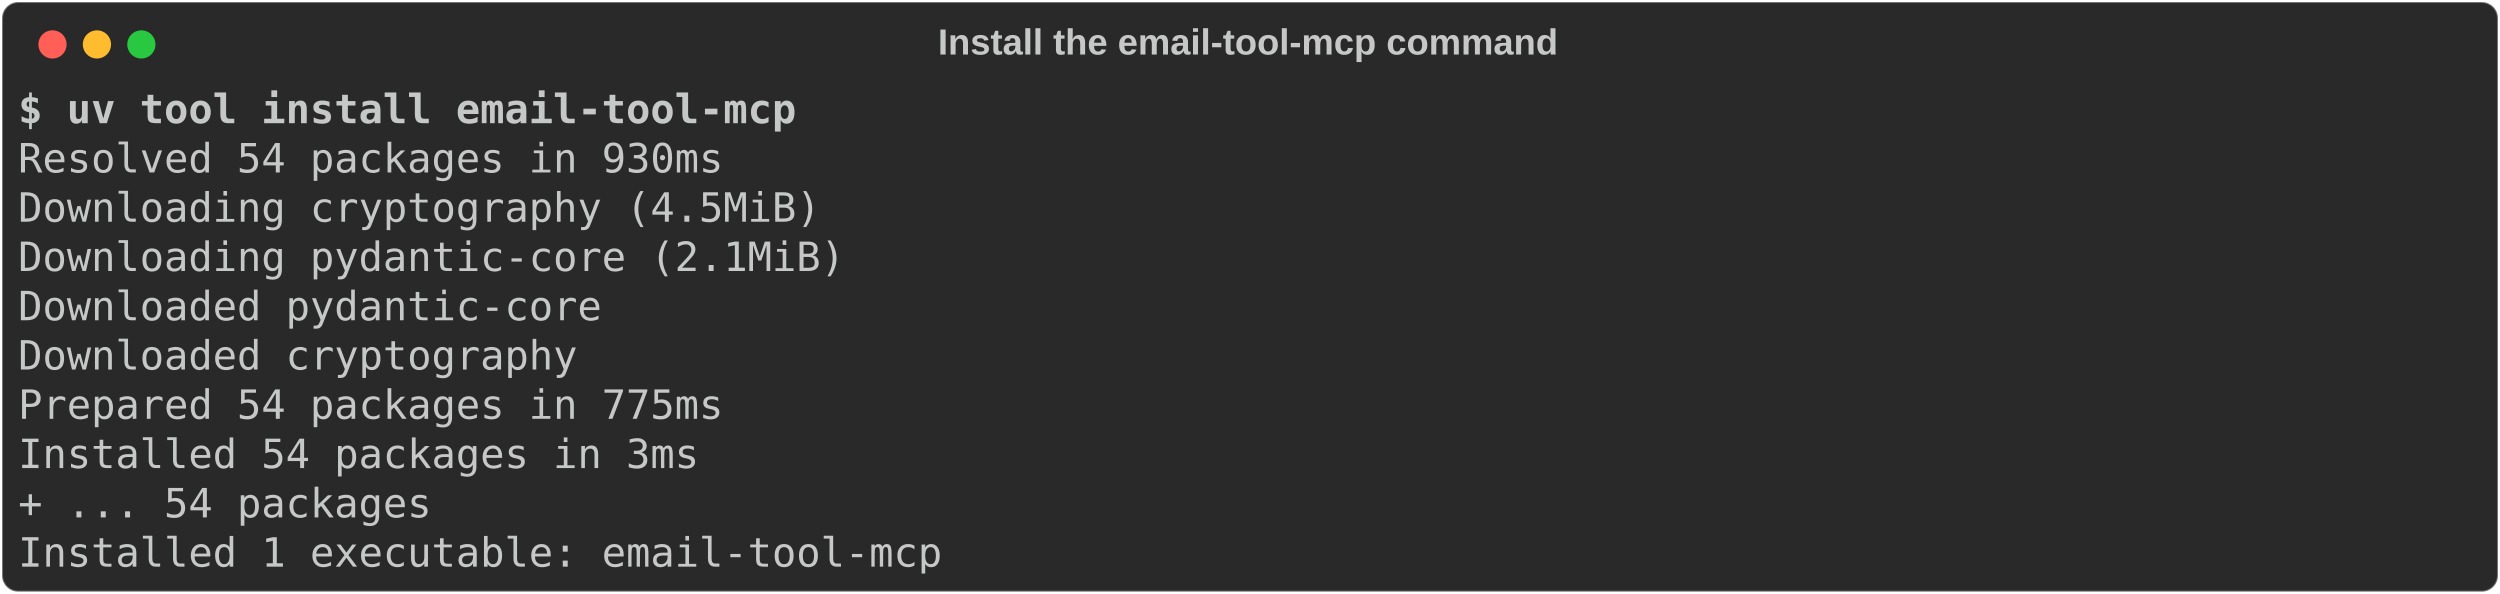
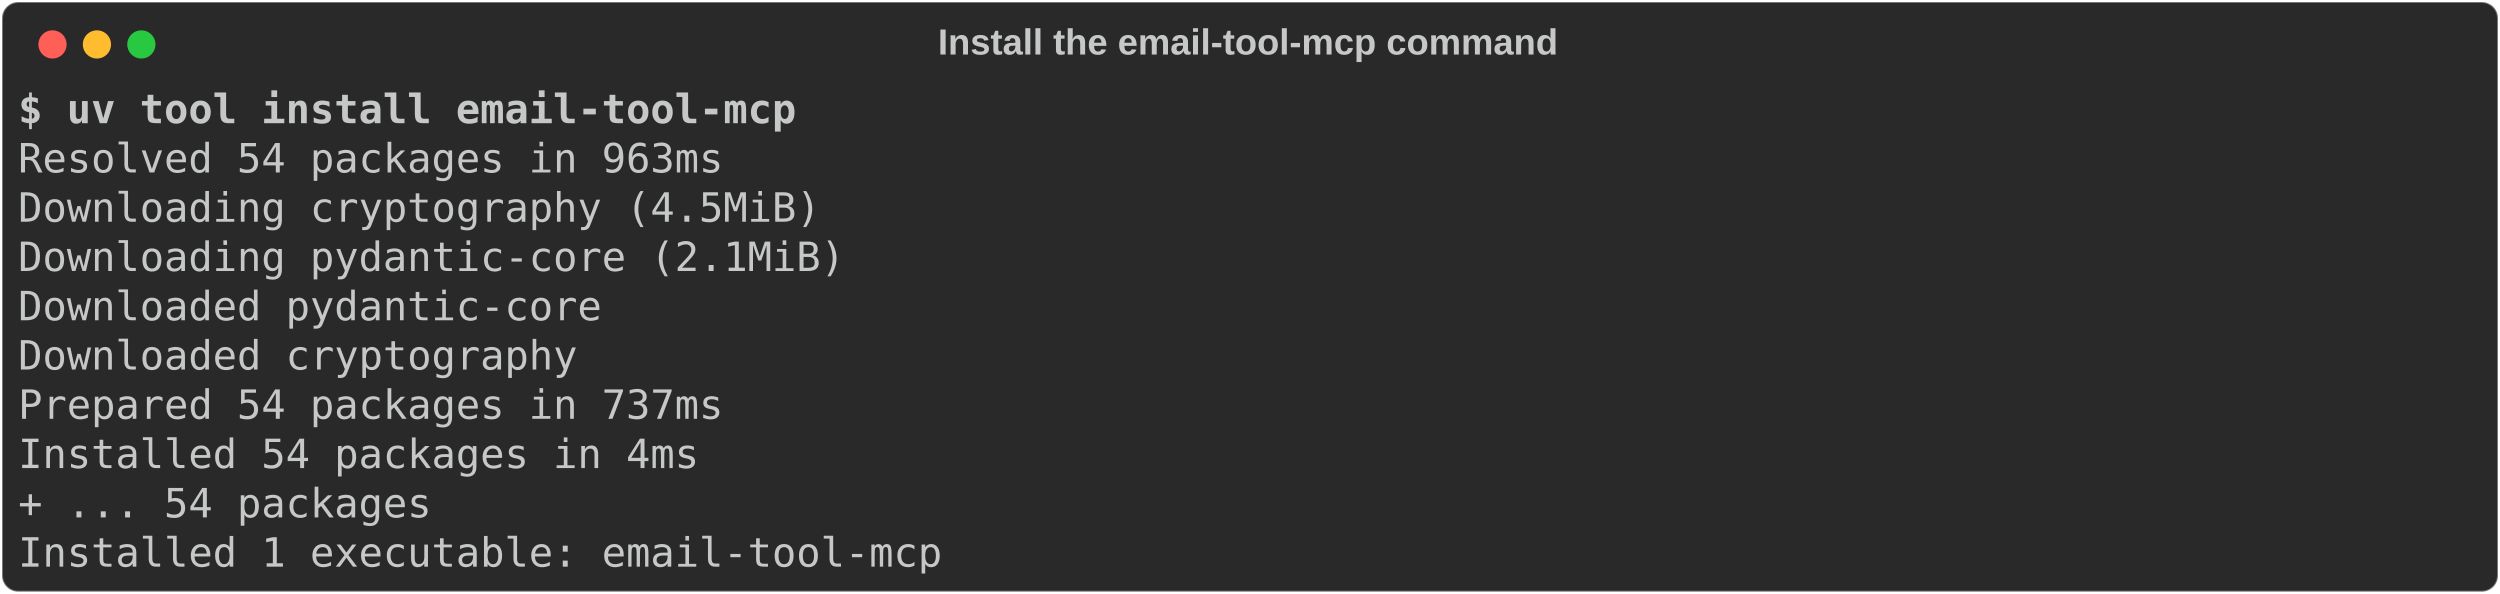
<svg xmlns="http://www.w3.org/2000/svg" class="rich-terminal" viewBox="0 0 1238 294.0">
  <style>

    @font-face {
        font-family: "Fira Code";
        src: local("FiraCode-Regular"),
                url("https://cdnjs.cloudflare.com/ajax/libs/firacode/6.2.0/woff2/FiraCode-Regular.woff2") format("woff2"),
                url("https://cdnjs.cloudflare.com/ajax/libs/firacode/6.2.0/woff/FiraCode-Regular.woff") format("woff");
        font-style: normal;
        font-weight: 400;
    }
    @font-face {
        font-family: "Fira Code";
        src: local("FiraCode-Bold"),
                url("https://cdnjs.cloudflare.com/ajax/libs/firacode/6.2.0/woff2/FiraCode-Bold.woff2") format("woff2"),
                url("https://cdnjs.cloudflare.com/ajax/libs/firacode/6.2.0/woff/FiraCode-Bold.woff") format("woff");
        font-style: bold;
        font-weight: 700;
    }

-     .terminal-1893385640-matrix {
+     .terminal-2062271917-matrix {
        font-family: Fira Code, monospace;
        font-size: 20px;
        line-height: 24.4px;
        font-variant-east-asian: full-width;
    }

-     .terminal-1893385640-title {
+     .terminal-2062271917-title {
        font-size: 18px;
        font-weight: bold;
        font-family: arial;
    }

-     .terminal-1893385640-r1 { fill: #c5c8c6;font-weight: bold }
- .terminal-1893385640-r2 { fill: #c5c8c6 }
+     .terminal-2062271917-r1 { fill: #c5c8c6;font-weight: bold }
+ .terminal-2062271917-r2 { fill: #c5c8c6 }
    </style>
  <defs>
-     <clipPath id="terminal-1893385640-clip-terminal">
+     <clipPath id="terminal-2062271917-clip-terminal">
      <rect x="0" y="0" width="1219.0" height="243.0" />
    </clipPath>
-     <clipPath id="terminal-1893385640-line-0">
+     <clipPath id="terminal-2062271917-line-0">
      <rect x="0" y="1.5" width="1220" height="24.65" />
    </clipPath>
-     <clipPath id="terminal-1893385640-line-1">
+     <clipPath id="terminal-2062271917-line-1">
      <rect x="0" y="25.9" width="1220" height="24.65" />
    </clipPath>
-     <clipPath id="terminal-1893385640-line-2">
+     <clipPath id="terminal-2062271917-line-2">
      <rect x="0" y="50.3" width="1220" height="24.65" />
    </clipPath>
-     <clipPath id="terminal-1893385640-line-3">
+     <clipPath id="terminal-2062271917-line-3">
      <rect x="0" y="74.7" width="1220" height="24.65" />
    </clipPath>
-     <clipPath id="terminal-1893385640-line-4">
+     <clipPath id="terminal-2062271917-line-4">
      <rect x="0" y="99.1" width="1220" height="24.65" />
    </clipPath>
-     <clipPath id="terminal-1893385640-line-5">
+     <clipPath id="terminal-2062271917-line-5">
      <rect x="0" y="123.5" width="1220" height="24.65" />
    </clipPath>
-     <clipPath id="terminal-1893385640-line-6">
+     <clipPath id="terminal-2062271917-line-6">
      <rect x="0" y="147.9" width="1220" height="24.65" />
    </clipPath>
-     <clipPath id="terminal-1893385640-line-7">
+     <clipPath id="terminal-2062271917-line-7">
      <rect x="0" y="172.3" width="1220" height="24.65" />
    </clipPath>
-     <clipPath id="terminal-1893385640-line-8">
+     <clipPath id="terminal-2062271917-line-8">
      <rect x="0" y="196.7" width="1220" height="24.65" />
    </clipPath>
  </defs>
  <rect fill="#292929" stroke="rgba(255,255,255,0.35)" stroke-width="1" x="1" y="1" width="1236" height="292" rx="8" />
-   <text class="terminal-1893385640-title" fill="#c5c8c6" text-anchor="middle" x="618" y="27">Install the email-tool-mcp command</text>
+   <text class="terminal-2062271917-title" fill="#c5c8c6" text-anchor="middle" x="618" y="27">Install the email-tool-mcp command</text>
  <g transform="translate(26,22)">
    <circle cx="0" cy="0" r="7" fill="#ff5f57" />
    <circle cx="22" cy="0" r="7" fill="#febc2e" />
    <circle cx="44" cy="0" r="7" fill="#28c840" />
  </g>
-   <g transform="translate(9, 41)" clip-path="url(#terminal-1893385640-clip-terminal)">
-     <g class="terminal-1893385640-matrix">
-       <text class="terminal-1893385640-r1" x="0" y="20" textLength="390.4" clip-path="url(#terminal-1893385640-line-0)">$ uv tool install email-tool-mcp</text>
-       <text class="terminal-1893385640-r2" x="1220" y="20" textLength="12.2" clip-path="url(#terminal-1893385640-line-0)">
+   <g transform="translate(9, 41)" clip-path="url(#terminal-2062271917-clip-terminal)">
+     <g class="terminal-2062271917-matrix">
+       <text class="terminal-2062271917-r1" x="0" y="20" textLength="390.4" clip-path="url(#terminal-2062271917-line-0)">$ uv tool install email-tool-mcp</text>
+       <text class="terminal-2062271917-r2" x="1220" y="20" textLength="12.2" clip-path="url(#terminal-2062271917-line-0)">
</text>
-       <text class="terminal-1893385640-r2" x="0" y="44.4" textLength="353.8" clip-path="url(#terminal-1893385640-line-1)">Resolved 54 packages in 930ms</text>
-       <text class="terminal-1893385640-r2" x="1220" y="44.4" textLength="12.2" clip-path="url(#terminal-1893385640-line-1)">
+       <text class="terminal-2062271917-r2" x="0" y="44.4" textLength="353.8" clip-path="url(#terminal-2062271917-line-1)">Resolved 54 packages in 963ms</text>
+       <text class="terminal-2062271917-r2" x="1220" y="44.4" textLength="12.2" clip-path="url(#terminal-2062271917-line-1)">
</text>
-       <text class="terminal-1893385640-r2" x="0" y="68.8" textLength="402.6" clip-path="url(#terminal-1893385640-line-2)">Downloading cryptography (4.5MiB)</text>
-       <text class="terminal-1893385640-r2" x="1220" y="68.8" textLength="12.2" clip-path="url(#terminal-1893385640-line-2)">
+       <text class="terminal-2062271917-r2" x="0" y="68.8" textLength="402.6" clip-path="url(#terminal-2062271917-line-2)">Downloading cryptography (4.5MiB)</text>
+       <text class="terminal-2062271917-r2" x="1220" y="68.8" textLength="12.2" clip-path="url(#terminal-2062271917-line-2)">
</text>
-       <text class="terminal-1893385640-r2" x="0" y="93.2" textLength="414.8" clip-path="url(#terminal-1893385640-line-3)">Downloading pydantic-core (2.1MiB)</text>
-       <text class="terminal-1893385640-r2" x="1220" y="93.2" textLength="12.2" clip-path="url(#terminal-1893385640-line-3)">
+       <text class="terminal-2062271917-r2" x="0" y="93.2" textLength="414.8" clip-path="url(#terminal-2062271917-line-3)">Downloading pydantic-core (2.1MiB)</text>
+       <text class="terminal-2062271917-r2" x="1220" y="93.2" textLength="12.2" clip-path="url(#terminal-2062271917-line-3)">
</text>
-       <text class="terminal-1893385640-r2" x="0" y="117.6" textLength="305" clip-path="url(#terminal-1893385640-line-4)"> Downloaded pydantic-core</text>
-       <text class="terminal-1893385640-r2" x="1220" y="117.6" textLength="12.2" clip-path="url(#terminal-1893385640-line-4)">
+       <text class="terminal-2062271917-r2" x="0" y="117.6" textLength="305" clip-path="url(#terminal-2062271917-line-4)"> Downloaded pydantic-core</text>
+       <text class="terminal-2062271917-r2" x="1220" y="117.6" textLength="12.2" clip-path="url(#terminal-2062271917-line-4)">
</text>
-       <text class="terminal-1893385640-r2" x="0" y="142" textLength="292.8" clip-path="url(#terminal-1893385640-line-5)"> Downloaded cryptography</text>
-       <text class="terminal-1893385640-r2" x="1220" y="142" textLength="12.2" clip-path="url(#terminal-1893385640-line-5)">
+       <text class="terminal-2062271917-r2" x="0" y="142" textLength="292.8" clip-path="url(#terminal-2062271917-line-5)"> Downloaded cryptography</text>
+       <text class="terminal-2062271917-r2" x="1220" y="142" textLength="12.2" clip-path="url(#terminal-2062271917-line-5)">
</text>
-       <text class="terminal-1893385640-r2" x="0" y="166.4" textLength="353.8" clip-path="url(#terminal-1893385640-line-6)">Prepared 54 packages in 775ms</text>
-       <text class="terminal-1893385640-r2" x="1220" y="166.4" textLength="12.2" clip-path="url(#terminal-1893385640-line-6)">
+       <text class="terminal-2062271917-r2" x="0" y="166.4" textLength="353.8" clip-path="url(#terminal-2062271917-line-6)">Prepared 54 packages in 737ms</text>
+       <text class="terminal-2062271917-r2" x="1220" y="166.4" textLength="12.2" clip-path="url(#terminal-2062271917-line-6)">
</text>
-       <text class="terminal-1893385640-r2" x="0" y="190.8" textLength="341.6" clip-path="url(#terminal-1893385640-line-7)">Installed 54 packages in 3ms</text>
-       <text class="terminal-1893385640-r2" x="1220" y="190.8" textLength="12.2" clip-path="url(#terminal-1893385640-line-7)">
+       <text class="terminal-2062271917-r2" x="0" y="190.8" textLength="341.6" clip-path="url(#terminal-2062271917-line-7)">Installed 54 packages in 4ms</text>
+       <text class="terminal-2062271917-r2" x="1220" y="190.8" textLength="12.2" clip-path="url(#terminal-2062271917-line-7)">
</text>
-       <text class="terminal-1893385640-r2" x="0" y="215.2" textLength="219.6" clip-path="url(#terminal-1893385640-line-8)"> + ... 54 packages</text>
-       <text class="terminal-1893385640-r2" x="1220" y="215.2" textLength="12.2" clip-path="url(#terminal-1893385640-line-8)">
+       <text class="terminal-2062271917-r2" x="0" y="215.2" textLength="219.6" clip-path="url(#terminal-2062271917-line-8)"> + ... 54 packages</text>
+       <text class="terminal-2062271917-r2" x="1220" y="215.2" textLength="12.2" clip-path="url(#terminal-2062271917-line-8)">
</text>
-       <text class="terminal-1893385640-r2" x="0" y="239.6" textLength="463.6" clip-path="url(#terminal-1893385640-line-9)">Installed 1 executable: email-tool-mcp</text>
-       <text class="terminal-1893385640-r2" x="1220" y="239.6" textLength="12.2" clip-path="url(#terminal-1893385640-line-9)">
+       <text class="terminal-2062271917-r2" x="0" y="239.6" textLength="463.6" clip-path="url(#terminal-2062271917-line-9)">Installed 1 executable: email-tool-mcp</text>
+       <text class="terminal-2062271917-r2" x="1220" y="239.6" textLength="12.2" clip-path="url(#terminal-2062271917-line-9)">
</text>
    </g>
  </g>
</svg>
